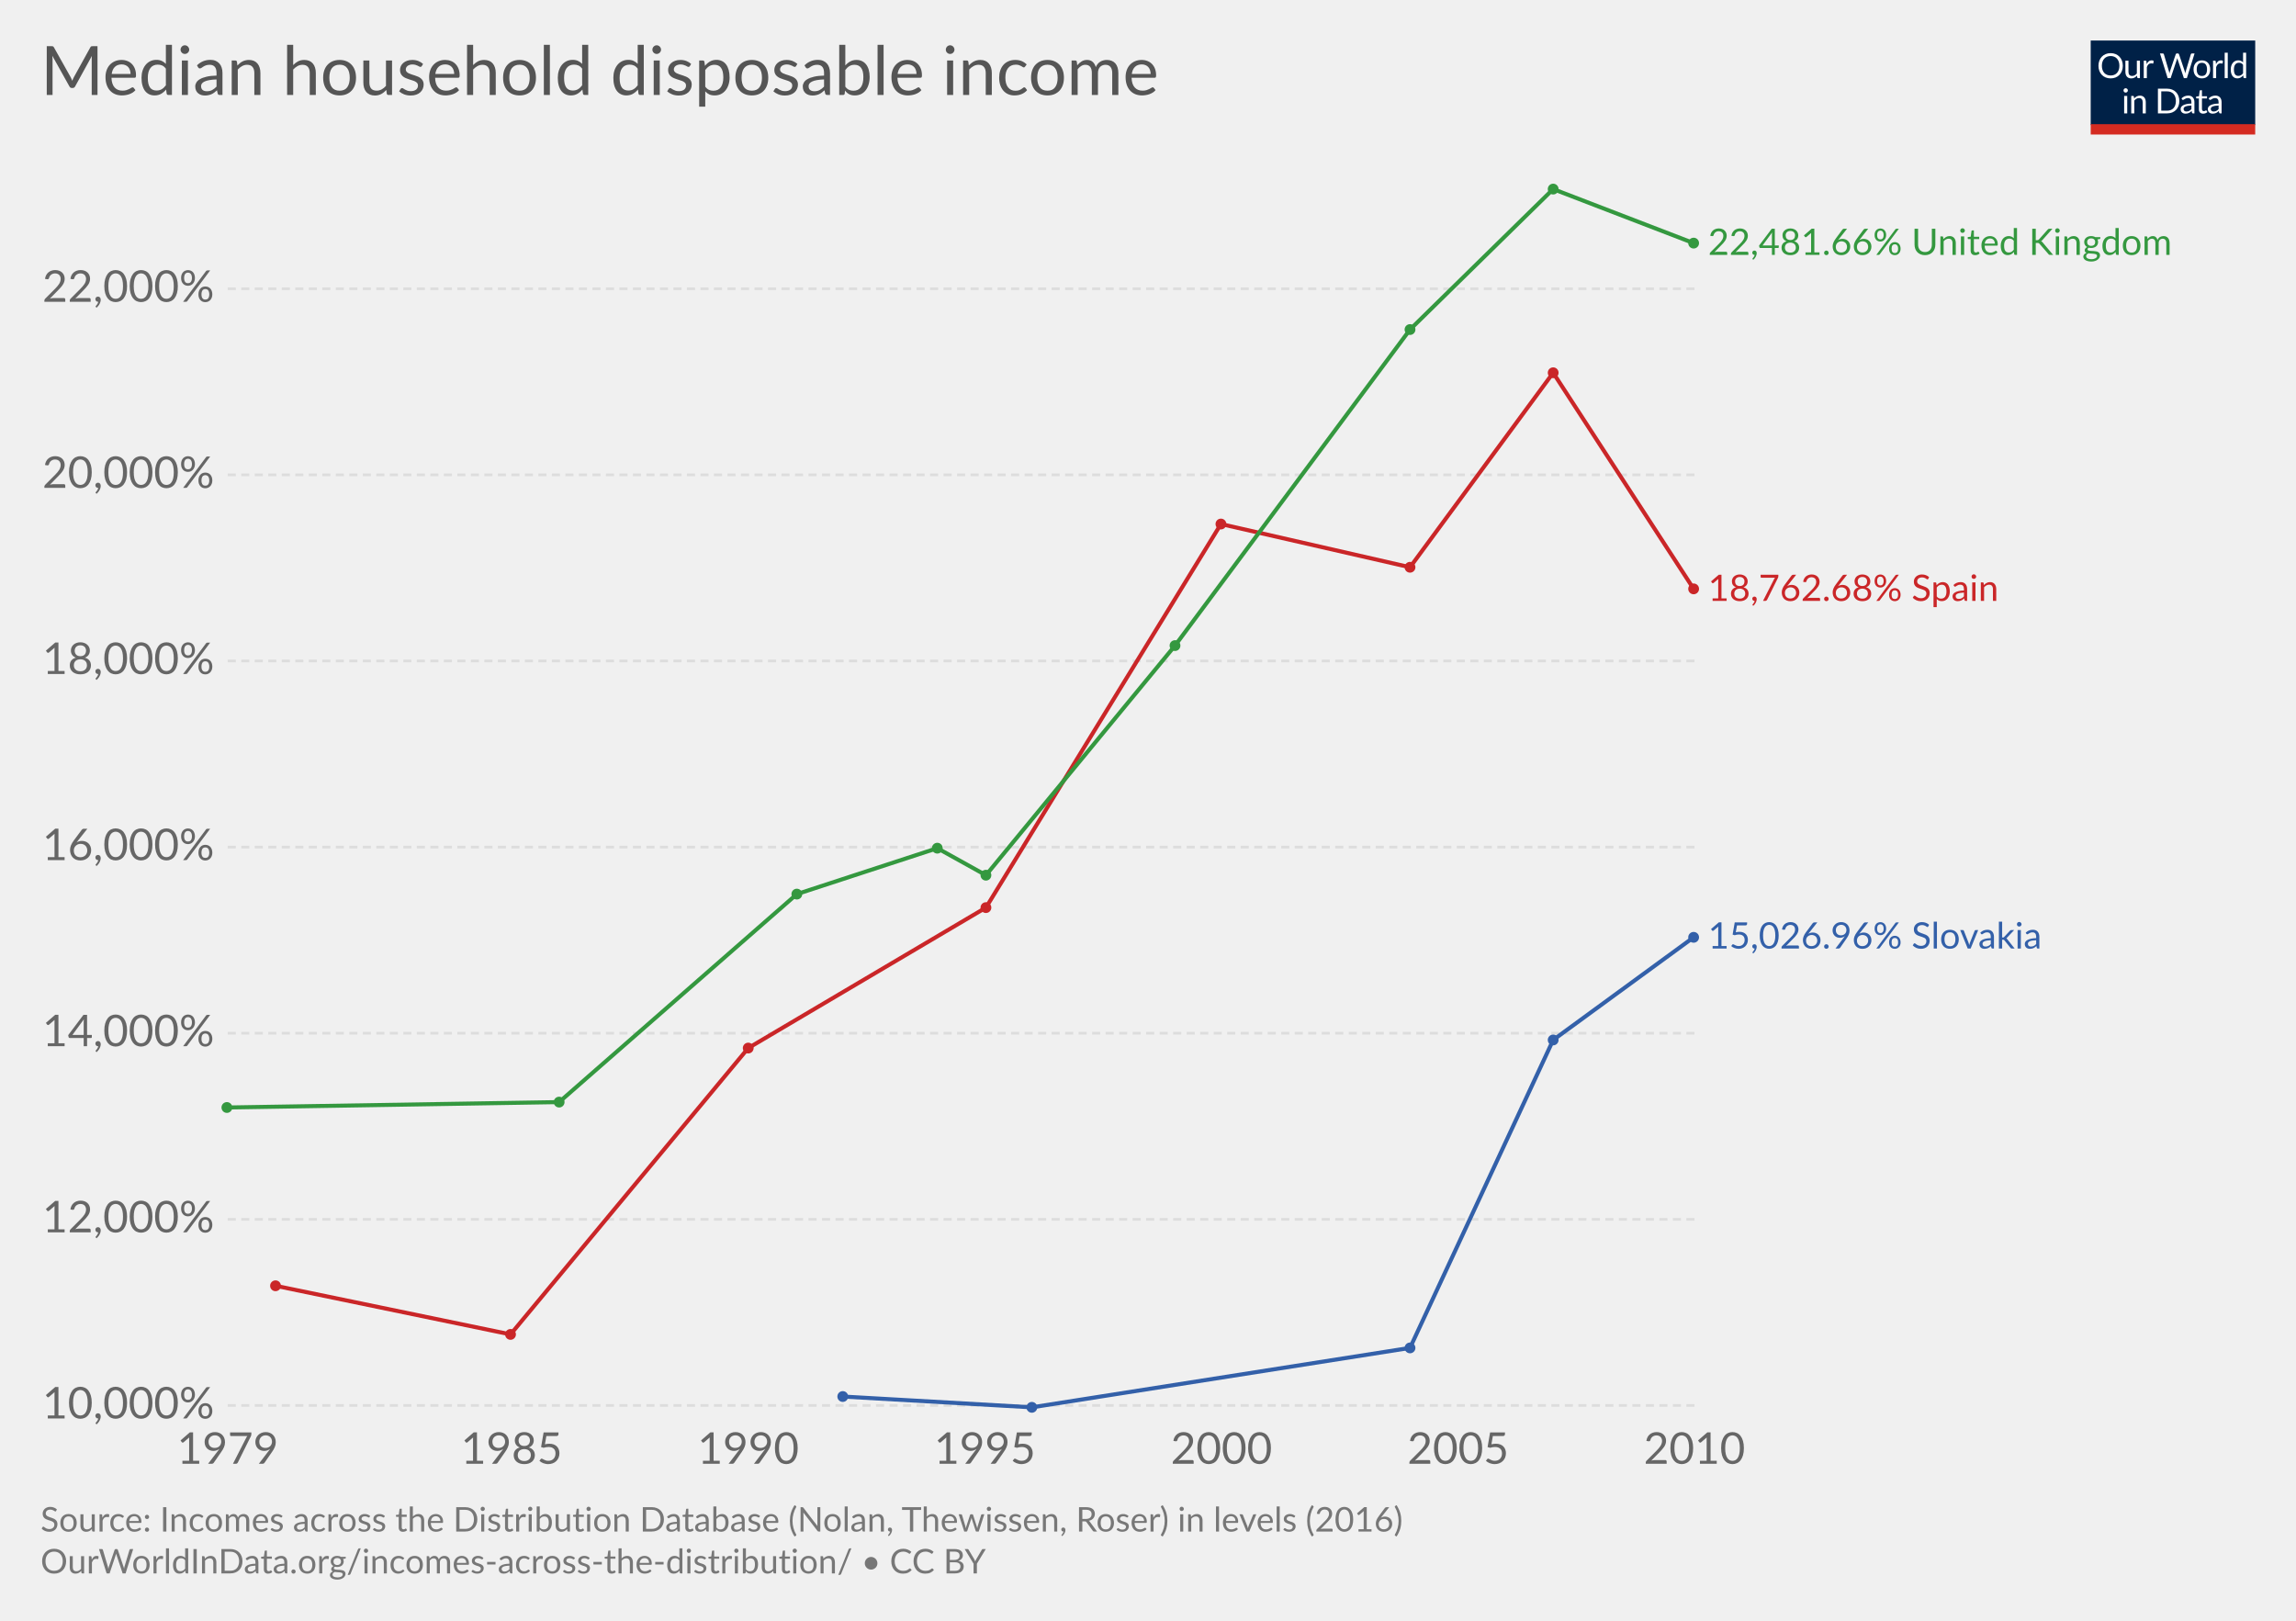
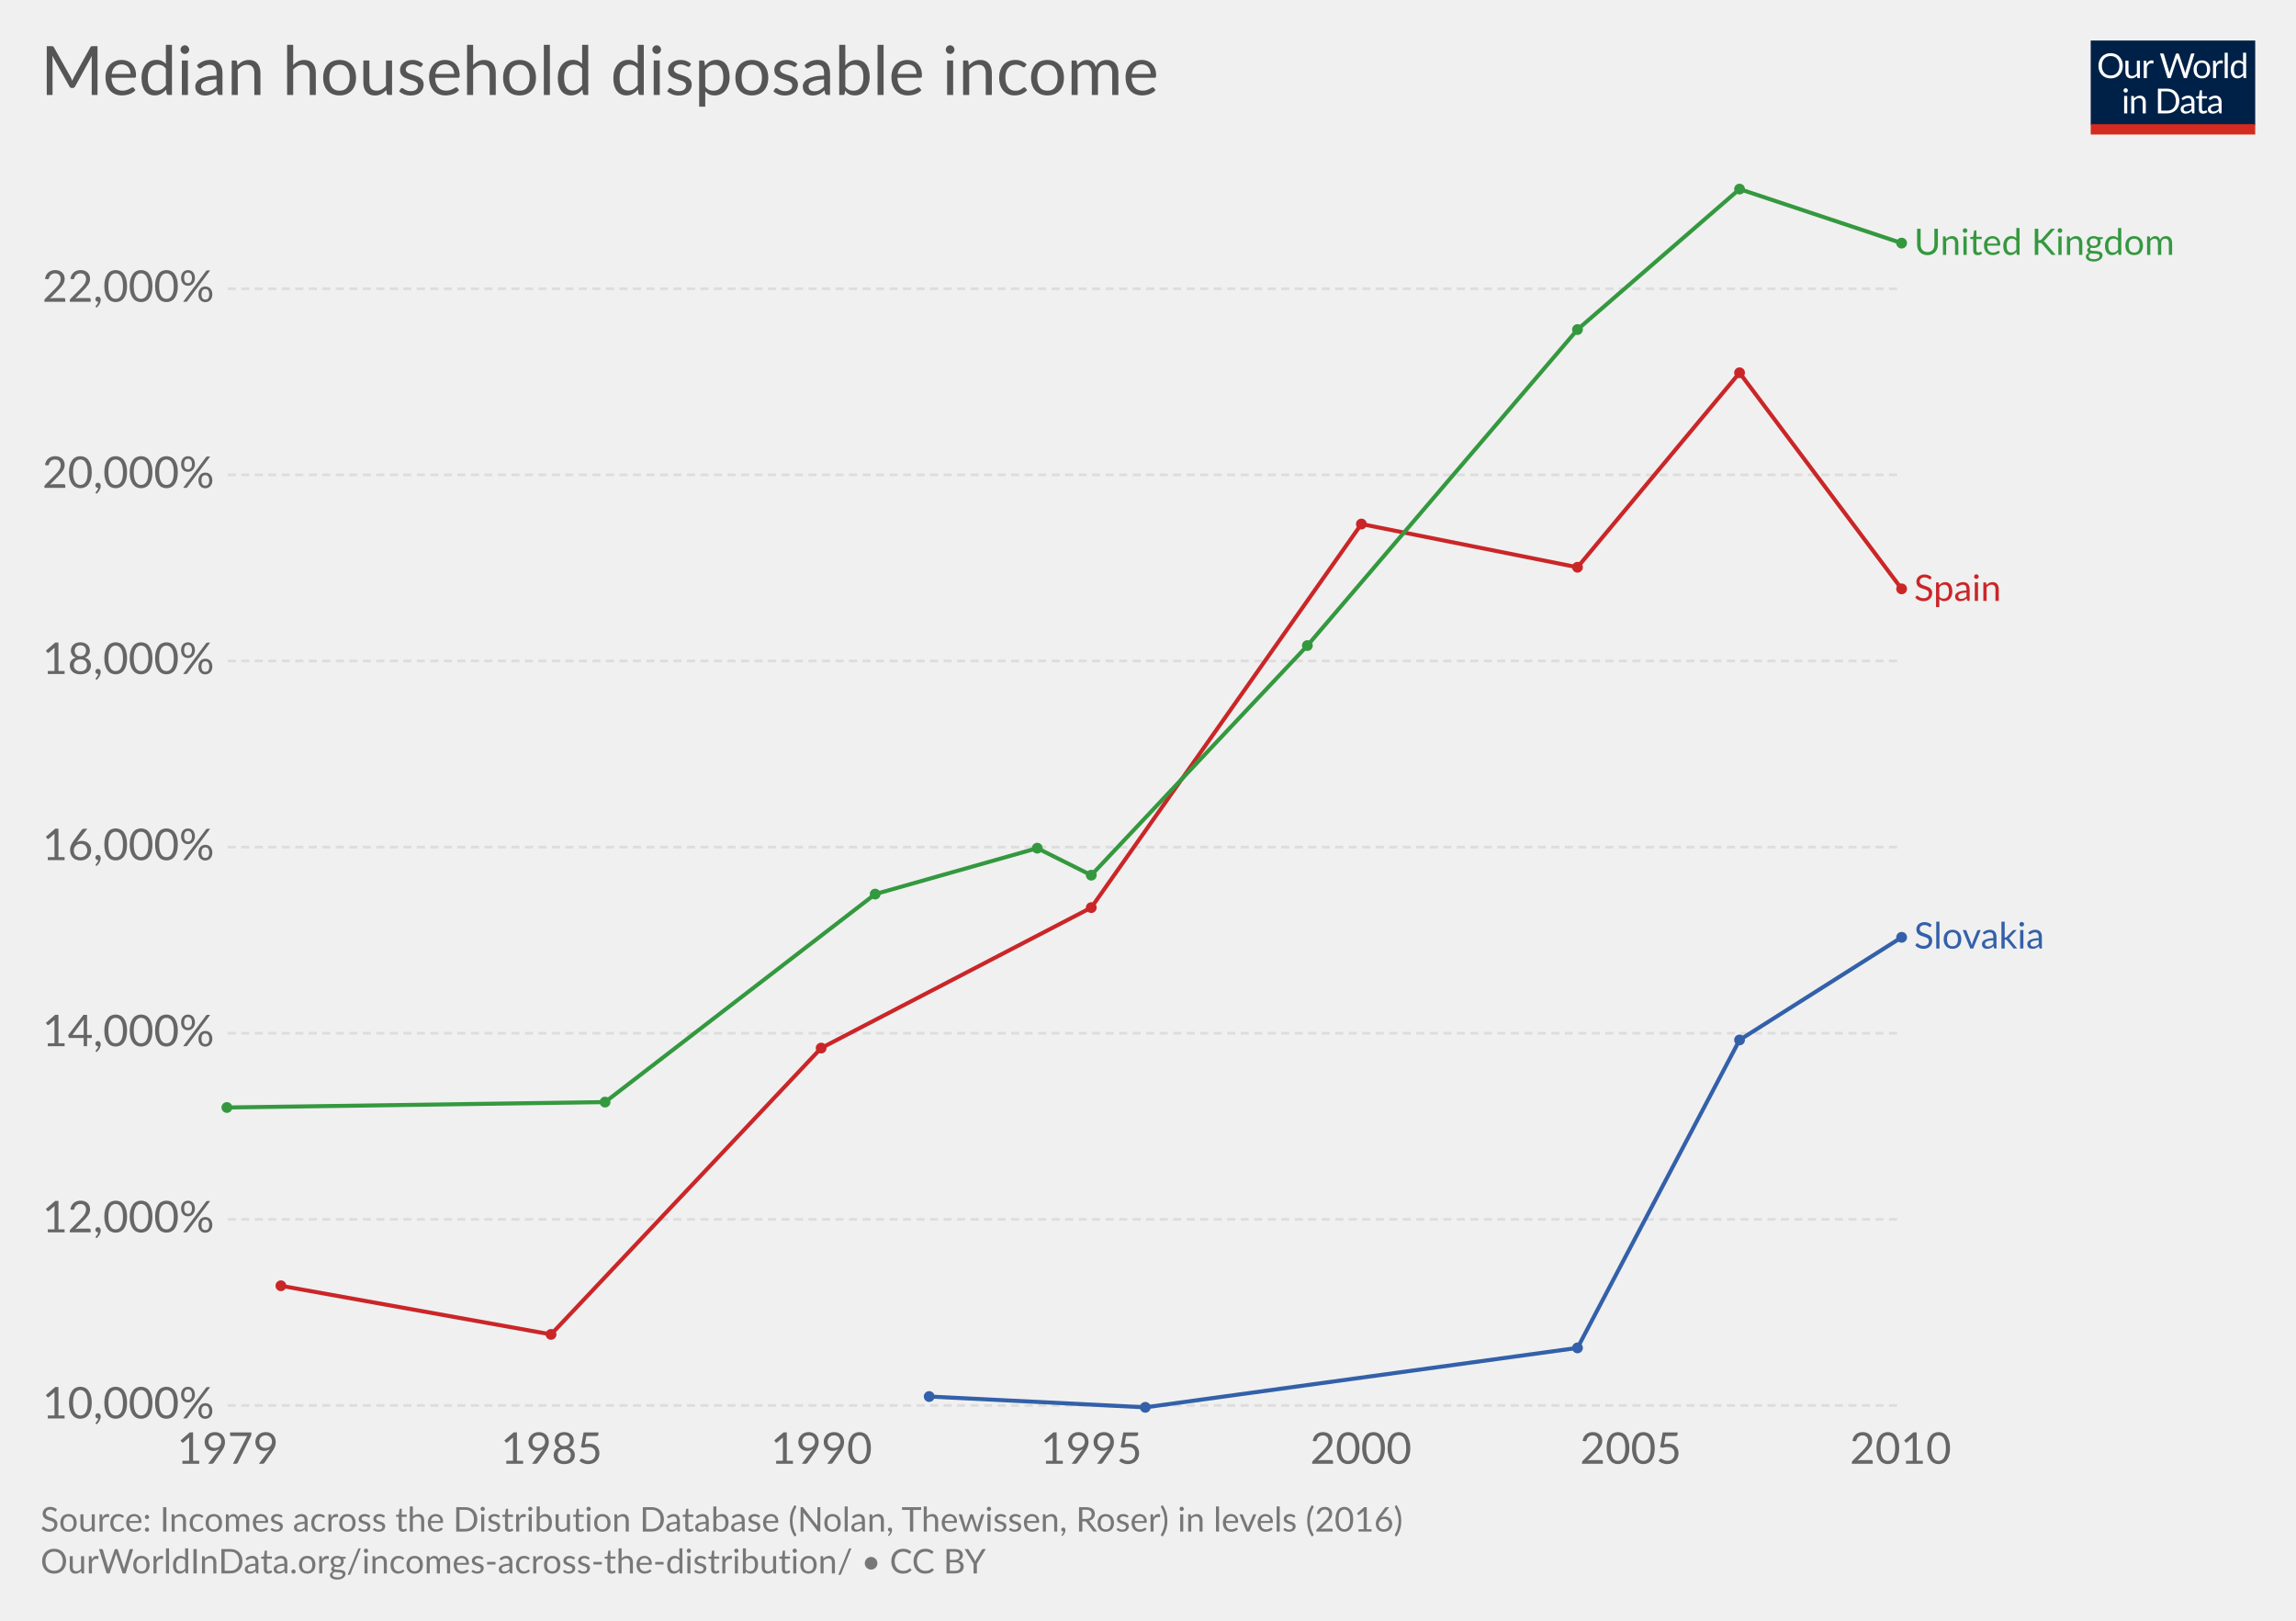
<svg xmlns="http://www.w3.org/2000/svg" version="1.1" style="font-family:Lato, 'Helvetica Neue', Helvetica, Arial, sans-serif;font-size:18px;background-color:white;text-rendering:optimizeLegibility;-webkit-font-smoothing:antialiased" width="850" height="600">
  <g class="HeaderView">
    <g transform="translate(774, 15) scale(0.29)">
      <svg width="210" height="120" viewBox="0 0 210 120" fill="none">
        <g clip-path="url(#clip0)">
          <path d="M0 0H210V107.89H0V0Z" fill="#002147" />
          <path d="M40.979 32.248C40.979 34.609 40.605 36.78 39.857 38.76C39.109 40.725 38.053 42.419 36.689 43.842C35.325 45.265 33.682 46.372 31.761 47.164C29.854 47.941 27.742 48.33 25.425 48.33C23.107 48.33 20.995 47.941 19.089 47.164C17.182 46.372 15.547 45.265 14.183 43.842C12.819 42.419 11.763 40.725 11.015 38.76C10.267 36.78 9.893 34.609 9.893 32.248C9.893 29.887 10.267 27.723 11.015 25.758C11.763 23.778 12.819 22.077 14.183 20.654C15.547 19.217 17.182 18.102 19.089 17.31C20.995 16.518 23.107 16.122 25.425 16.122C27.742 16.122 29.854 16.518 31.761 17.31C33.682 18.102 35.325 19.217 36.689 20.654C38.053 22.077 39.109 23.778 39.857 25.758C40.605 27.723 40.979 29.887 40.979 32.248ZM36.601 32.248C36.601 30.312 36.337 28.574 35.809 27.034C35.281 25.494 34.533 24.196 33.565 23.14C32.597 22.069 31.423 21.248 30.045 20.676C28.666 20.104 27.126 19.818 25.425 19.818C23.738 19.818 22.205 20.104 20.827 20.676C19.448 21.248 18.267 22.069 17.285 23.14C16.317 24.196 15.569 25.494 15.041 27.034C14.513 28.574 14.249 30.312 14.249 32.248C14.249 34.184 14.513 35.922 15.041 37.462C15.569 38.987 16.317 40.285 17.285 41.356C18.267 42.412 19.448 43.226 20.827 43.798C22.205 44.355 23.738 44.634 25.425 44.634C27.126 44.634 28.666 44.355 30.045 43.798C31.423 43.226 32.597 42.412 33.565 41.356C34.533 40.285 35.281 38.987 35.809 37.462C36.337 35.922 36.601 34.184 36.601 32.248ZM62.823 25.714V48H60.491C59.934 48 59.582 47.729 59.435 47.186L59.127 44.788C58.159 45.859 57.074 46.724 55.871 47.384C54.669 48.029 53.29 48.352 51.735 48.352C50.518 48.352 49.44 48.154 48.501 47.758C47.577 47.347 46.8 46.775 46.169 46.042C45.539 45.309 45.062 44.421 44.739 43.38C44.431 42.339 44.277 41.187 44.277 39.926V25.714H48.193V39.926C48.193 41.613 48.575 42.918 49.337 43.842C50.115 44.766 51.295 45.228 52.879 45.228C54.038 45.228 55.116 44.957 56.113 44.414C57.125 43.857 58.057 43.094 58.907 42.126V25.714H62.823ZM71.43 30.18C72.135 28.655 73 27.467 74.027 26.616C75.053 25.751 76.307 25.318 77.789 25.318C78.258 25.318 78.705 25.369 79.131 25.472C79.571 25.575 79.959 25.736 80.297 25.956L80.011 28.882C79.923 29.249 79.703 29.432 79.351 29.432C79.145 29.432 78.845 29.388 78.449 29.3C78.053 29.212 77.605 29.168 77.107 29.168C76.403 29.168 75.772 29.271 75.215 29.476C74.672 29.681 74.181 29.989 73.741 30.4C73.315 30.796 72.927 31.295 72.575 31.896C72.237 32.483 71.929 33.157 71.651 33.92V48H67.713V25.714H69.957C70.382 25.714 70.675 25.795 70.837 25.956C70.998 26.117 71.108 26.396 71.167 26.792L71.43 30.18ZM132.589 16.474L122.755 48H118.927L110.941 23.954C110.867 23.719 110.794 23.47 110.721 23.206C110.662 22.942 110.596 22.663 110.523 22.37C110.449 22.663 110.376 22.942 110.303 23.206C110.23 23.47 110.156 23.719 110.083 23.954L102.053 48H98.225L88.391 16.474H91.933C92.314 16.474 92.629 16.569 92.879 16.76C93.143 16.951 93.311 17.193 93.385 17.486L99.897 39.398C99.999 39.794 100.095 40.219 100.183 40.674C100.285 41.129 100.381 41.613 100.469 42.126C100.571 41.613 100.674 41.129 100.777 40.674C100.894 40.205 101.019 39.779 101.151 39.398L108.565 17.486C108.653 17.237 108.821 17.009 109.071 16.804C109.335 16.584 109.65 16.474 110.017 16.474H111.249C111.63 16.474 111.938 16.569 112.173 16.76C112.407 16.951 112.583 17.193 112.701 17.486L120.093 39.398C120.225 39.779 120.342 40.19 120.445 40.63C120.562 41.07 120.672 41.532 120.775 42.016C120.848 41.532 120.929 41.07 121.017 40.63C121.105 40.19 121.2 39.779 121.303 39.398L127.837 17.486C127.91 17.222 128.072 16.987 128.321 16.782C128.585 16.577 128.9 16.474 129.267 16.474H132.589ZM141.94 25.362C143.568 25.362 145.034 25.633 146.34 26.176C147.645 26.719 148.76 27.489 149.684 28.486C150.608 29.483 151.312 30.693 151.796 32.116C152.294 33.524 152.544 35.101 152.544 36.846C152.544 38.606 152.294 40.19 151.796 41.598C151.312 43.006 150.608 44.209 149.684 45.206C148.76 46.203 147.645 46.973 146.34 47.516C145.034 48.044 143.568 48.308 141.94 48.308C140.297 48.308 138.816 48.044 137.496 47.516C136.19 46.973 135.076 46.203 134.152 45.206C133.228 44.209 132.516 43.006 132.018 41.598C131.534 40.19 131.292 38.606 131.292 36.846C131.292 35.101 131.534 33.524 132.018 32.116C132.516 30.693 133.228 29.483 134.152 28.486C135.076 27.489 136.19 26.719 137.496 26.176C138.816 25.633 140.297 25.362 141.94 25.362ZM141.94 45.25C144.14 45.25 145.782 44.517 146.868 43.05C147.953 41.569 148.496 39.508 148.496 36.868C148.496 34.213 147.953 32.145 146.868 30.664C145.782 29.183 144.14 28.442 141.94 28.442C140.825 28.442 139.85 28.633 139.014 29.014C138.192 29.395 137.503 29.945 136.946 30.664C136.403 31.383 135.992 32.27 135.714 33.326C135.45 34.367 135.318 35.548 135.318 36.868C135.318 39.508 135.86 41.569 136.946 43.05C138.046 44.517 139.71 45.25 141.94 45.25ZM159.908 30.18C160.612 28.655 161.478 27.467 162.504 26.616C163.531 25.751 164.785 25.318 166.266 25.318C166.736 25.318 167.183 25.369 167.608 25.472C168.048 25.575 168.437 25.736 168.774 25.956L168.488 28.882C168.4 29.249 168.18 29.432 167.828 29.432C167.623 29.432 167.322 29.388 166.926 29.3C166.53 29.212 166.083 29.168 165.584 29.168C164.88 29.168 164.25 29.271 163.692 29.476C163.15 29.681 162.658 29.989 162.218 30.4C161.793 30.796 161.404 31.295 161.052 31.896C160.715 32.483 160.407 33.157 160.128 33.92V48H156.19V25.714H158.434C158.86 25.714 159.153 25.795 159.314 25.956C159.476 26.117 159.586 26.396 159.644 26.792L159.908 30.18ZM174.946 15.594V48H171.03V15.594H174.946ZM194.496 31.016C193.763 30.033 192.971 29.351 192.12 28.97C191.269 28.574 190.316 28.376 189.26 28.376C187.192 28.376 185.601 29.117 184.486 30.598C183.371 32.079 182.814 34.191 182.814 36.934C182.814 38.386 182.939 39.633 183.188 40.674C183.437 41.701 183.804 42.551 184.288 43.226C184.772 43.886 185.366 44.37 186.07 44.678C186.774 44.986 187.573 45.14 188.468 45.14C189.759 45.14 190.881 44.847 191.834 44.26C192.802 43.673 193.689 42.845 194.496 41.774V31.016ZM198.412 15.594V48H196.08C195.523 48 195.171 47.729 195.024 47.186L194.672 44.48C193.719 45.624 192.633 46.548 191.416 47.252C190.199 47.956 188.791 48.308 187.192 48.308C185.916 48.308 184.757 48.066 183.716 47.582C182.675 47.083 181.787 46.357 181.054 45.404C180.321 44.451 179.756 43.263 179.36 41.84C178.964 40.417 178.766 38.782 178.766 36.934C178.766 35.291 178.986 33.766 179.426 32.358C179.866 30.935 180.497 29.703 181.318 28.662C182.139 27.621 183.144 26.807 184.332 26.22C185.535 25.619 186.884 25.318 188.38 25.318C189.744 25.318 190.91 25.553 191.878 26.022C192.861 26.477 193.733 27.115 194.496 27.936V15.594H198.412ZM46.614 70.714V93H42.698V70.714H46.614ZM47.45 63.718C47.45 64.099 47.369 64.459 47.208 64.796C47.061 65.119 46.856 65.412 46.592 65.676C46.343 65.925 46.042 66.123 45.69 66.27C45.352 66.417 44.993 66.49 44.612 66.49C44.23 66.49 43.871 66.417 43.534 66.27C43.211 66.123 42.925 65.925 42.676 65.676C42.426 65.412 42.228 65.119 42.082 64.796C41.935 64.459 41.862 64.099 41.862 63.718C41.862 63.337 41.935 62.977 42.082 62.64C42.228 62.288 42.426 61.987 42.676 61.738C42.925 61.474 43.211 61.269 43.534 61.122C43.871 60.975 44.23 60.902 44.612 60.902C44.993 60.902 45.352 60.975 45.69 61.122C46.042 61.269 46.343 61.474 46.592 61.738C46.856 61.987 47.061 62.288 47.208 62.64C47.369 62.977 47.45 63.337 47.45 63.718ZM55.424 73.948C55.908 73.405 56.422 72.914 56.964 72.474C57.507 72.034 58.079 71.66 58.68 71.352C59.296 71.029 59.941 70.787 60.616 70.626C61.306 70.45 62.046 70.362 62.838 70.362C64.055 70.362 65.126 70.567 66.05 70.978C66.989 71.374 67.766 71.946 68.382 72.694C69.013 73.427 69.49 74.315 69.812 75.356C70.135 76.397 70.296 77.549 70.296 78.81V93H66.358V78.81C66.358 77.123 65.969 75.818 65.192 74.894C64.43 73.955 63.264 73.486 61.694 73.486C60.535 73.486 59.45 73.765 58.438 74.322C57.441 74.879 56.517 75.635 55.666 76.588V93H51.728V70.714H54.082C54.639 70.714 54.984 70.985 55.116 71.528L55.424 73.948ZM113.129 77.248C113.129 79.609 112.755 81.758 112.007 83.694C111.259 85.63 110.203 87.287 108.839 88.666C107.475 90.045 105.832 91.115 103.911 91.878C102.004 92.626 99.892 93 97.575 93H85.805V61.474H97.575C99.892 61.474 102.004 61.855 103.911 62.618C105.832 63.366 107.475 64.437 108.839 65.83C110.203 67.209 111.259 68.866 112.007 70.802C112.755 72.738 113.129 74.887 113.129 77.248ZM108.751 77.248C108.751 75.312 108.487 73.581 107.959 72.056C107.431 70.531 106.683 69.24 105.715 68.184C104.747 67.128 103.574 66.321 102.195 65.764C100.816 65.207 99.276 64.928 97.575 64.928H90.073V89.546H97.575C99.276 89.546 100.816 89.267 102.195 88.71C103.574 88.153 104.747 87.353 105.715 86.312C106.683 85.256 107.431 83.965 107.959 82.44C108.487 80.915 108.751 79.184 108.751 77.248ZM128.553 82.968C126.749 83.027 125.209 83.173 123.933 83.408C122.672 83.628 121.638 83.921 120.831 84.288C120.039 84.655 119.46 85.087 119.093 85.586C118.741 86.085 118.565 86.642 118.565 87.258C118.565 87.845 118.661 88.351 118.851 88.776C119.042 89.201 119.299 89.553 119.621 89.832C119.959 90.096 120.347 90.294 120.787 90.426C121.242 90.543 121.726 90.602 122.239 90.602C122.929 90.602 123.559 90.536 124.131 90.404C124.703 90.257 125.239 90.052 125.737 89.788C126.251 89.524 126.735 89.209 127.189 88.842C127.659 88.475 128.113 88.057 128.553 87.588V82.968ZM115.903 73.86C117.135 72.672 118.463 71.785 119.885 71.198C121.308 70.611 122.885 70.318 124.615 70.318C125.862 70.318 126.969 70.523 127.937 70.934C128.905 71.345 129.719 71.917 130.379 72.65C131.039 73.383 131.538 74.271 131.875 75.312C132.213 76.353 132.381 77.497 132.381 78.744V93H130.643C130.262 93 129.969 92.941 129.763 92.824C129.558 92.692 129.397 92.443 129.279 92.076L128.839 89.964C128.253 90.507 127.681 90.991 127.123 91.416C126.566 91.827 125.979 92.179 125.363 92.472C124.747 92.751 124.087 92.963 123.383 93.11C122.694 93.271 121.924 93.352 121.073 93.352C120.208 93.352 119.394 93.235 118.631 93C117.869 92.751 117.201 92.384 116.629 91.9C116.072 91.416 115.625 90.807 115.287 90.074C114.965 89.326 114.803 88.446 114.803 87.434C114.803 86.554 115.045 85.711 115.529 84.904C116.013 84.083 116.798 83.357 117.883 82.726C118.969 82.095 120.384 81.582 122.129 81.186C123.875 80.775 126.016 80.541 128.553 80.482V78.744C128.553 77.013 128.179 75.708 127.431 74.828C126.683 73.933 125.591 73.486 124.153 73.486C123.185 73.486 122.371 73.611 121.711 73.86C121.066 74.095 120.501 74.366 120.017 74.674C119.548 74.967 119.137 75.239 118.785 75.488C118.448 75.723 118.111 75.84 117.773 75.84C117.509 75.84 117.282 75.774 117.091 75.642C116.901 75.495 116.739 75.319 116.607 75.114L115.903 73.86ZM143.568 93.352C141.808 93.352 140.451 92.861 139.498 91.878C138.559 90.895 138.09 89.48 138.09 87.632V73.992H135.406C135.171 73.992 134.973 73.926 134.812 73.794C134.65 73.647 134.57 73.427 134.57 73.134V71.572L138.222 71.11L139.124 64.224C139.168 64.004 139.263 63.828 139.41 63.696C139.571 63.549 139.776 63.476 140.026 63.476H142.006V71.154H148.452V73.992H142.006V87.368C142.006 88.307 142.233 89.003 142.688 89.458C143.142 89.913 143.729 90.14 144.448 90.14C144.858 90.14 145.21 90.089 145.504 89.986C145.812 89.869 146.076 89.744 146.296 89.612C146.516 89.48 146.699 89.363 146.846 89.26C147.007 89.143 147.146 89.084 147.264 89.084C147.469 89.084 147.652 89.209 147.814 89.458L148.958 91.328C148.283 91.959 147.469 92.457 146.516 92.824C145.562 93.176 144.58 93.352 143.568 93.352ZM163.253 82.968C161.449 83.027 159.909 83.173 158.633 83.408C157.372 83.628 156.338 83.921 155.531 84.288C154.739 84.655 154.16 85.087 153.793 85.586C153.441 86.085 153.265 86.642 153.265 87.258C153.265 87.845 153.36 88.351 153.551 88.776C153.742 89.201 153.998 89.553 154.321 89.832C154.658 90.096 155.047 90.294 155.487 90.426C155.942 90.543 156.426 90.602 156.939 90.602C157.628 90.602 158.259 90.536 158.831 90.404C159.403 90.257 159.938 90.052 160.437 89.788C160.95 89.524 161.434 89.209 161.889 88.842C162.358 88.475 162.813 88.057 163.253 87.588V82.968ZM150.603 73.86C151.835 72.672 153.162 71.785 154.585 71.198C156.008 70.611 157.584 70.318 159.315 70.318C160.562 70.318 161.669 70.523 162.637 70.934C163.605 71.345 164.419 71.917 165.079 72.65C165.739 73.383 166.238 74.271 166.575 75.312C166.912 76.353 167.081 77.497 167.081 78.744V93H165.343C164.962 93 164.668 92.941 164.463 92.824C164.258 92.692 164.096 92.443 163.979 92.076L163.539 89.964C162.952 90.507 162.38 90.991 161.823 91.416C161.266 91.827 160.679 92.179 160.063 92.472C159.447 92.751 158.787 92.963 158.083 93.11C157.394 93.271 156.624 93.352 155.773 93.352C154.908 93.352 154.094 93.235 153.331 93C152.568 92.751 151.901 92.384 151.329 91.9C150.772 91.416 150.324 90.807 149.987 90.074C149.664 89.326 149.503 88.446 149.503 87.434C149.503 86.554 149.745 85.711 150.229 84.904C150.713 84.083 151.498 83.357 152.583 82.726C153.668 82.095 155.084 81.582 156.829 81.186C158.574 80.775 160.716 80.541 163.253 80.482V78.744C163.253 77.013 162.879 75.708 162.131 74.828C161.383 73.933 160.29 73.486 158.853 73.486C157.885 73.486 157.071 73.611 156.411 73.86C155.766 74.095 155.201 74.366 154.717 74.674C154.248 74.967 153.837 75.239 153.485 75.488C153.148 75.723 152.81 75.84 152.473 75.84C152.209 75.84 151.982 75.774 151.791 75.642C151.6 75.495 151.439 75.319 151.307 75.114L150.603 73.86Z" fill="white" />
          <rect y="106.789" width="210" height="13.211" fill="#D42B21" />
        </g>
        <defs>
          <clipPath id="clip0">
            <rect width="210" height="120" fill="white" />
          </clipPath>
        </defs>
      </svg>
    </g>
    <a href="https://ourworldindata.org/grapher/median-income-EEG" target="_blank">
      <text font-size="25.20" x="15.0" y="35.2" fill="#555">
        <tspan x="15" y="35.16">Median household disposable income</tspan>
      </text>
    </a>
  </g>
  <g class="LineChart">
    <defs>
-       <clipPath id="boundsClip-2753">
+       <clipPath id="boundsClip-19">
        <rect x="74.314" y="0" width="830" height="943.8" />
      </clipPath>
    </defs>
    <g class="AxisBoxView">
      <g class="HorizontalAxis">
        <text x="84.3" y="541.9" fill="#666" text-anchor="middle" font-size="16.2">1979</text>
-         <text x="189.4" y="541.9" fill="#666" text-anchor="middle" font-size="16.2">1985</text>
-         <text x="277" y="541.9" fill="#666" text-anchor="middle" font-size="16.2">1990</text>
-         <text x="364.6" y="541.9" fill="#666" text-anchor="middle" font-size="16.2">1995</text>
-         <text x="452.2" y="541.9" fill="#666" text-anchor="middle" font-size="16.2">2000</text>
-         <text x="539.8" y="541.9" fill="#666" text-anchor="middle" font-size="16.2">2005</text>
-         <text x="627.3" y="541.9" fill="#666" text-anchor="middle" font-size="16.2">2010</text>
+         <text x="204.2" y="541.9" fill="#666" text-anchor="middle" font-size="16.2">1985</text>
+         <text x="304.1" y="541.9" fill="#666" text-anchor="middle" font-size="16.2">1990</text>
+         <text x="404" y="541.9" fill="#666" text-anchor="middle" font-size="16.2">1995</text>
+         <text x="503.8" y="541.9" fill="#666" text-anchor="middle" font-size="16.2">2000</text>
+         <text x="603.7" y="541.9" fill="#666" text-anchor="middle" font-size="16.2">2005</text>
+         <text x="703.6" y="541.9" fill="#666" text-anchor="middle" font-size="16.2">2010</text>
      </g>
      <g class="VerticalAxis">
        <text x="79.31" y="520.3" fill="#666" dominant-baseline="middle" text-anchor="end" font-size="16.2">10,000%</text>
        <text x="79.31" y="451.4" fill="#666" dominant-baseline="middle" text-anchor="end" font-size="16.2">12,000%</text>
        <text x="79.31" y="382.5" fill="#666" dominant-baseline="middle" text-anchor="end" font-size="16.2">14,000%</text>
        <text x="79.31" y="313.6" fill="#666" dominant-baseline="middle" text-anchor="end" font-size="16.2">16,000%</text>
        <text x="79.31" y="244.7" fill="#666" dominant-baseline="middle" text-anchor="end" font-size="16.2">18,000%</text>
        <text x="79.31" y="175.8" fill="#666" dominant-baseline="middle" text-anchor="end" font-size="16.2">20,000%</text>
        <text x="79.31" y="106.9" fill="#666" dominant-baseline="middle" text-anchor="end" font-size="16.2">22,000%</text>
      </g>
      <g class="AxisGridLines">
-         <line x1="84.31" y1="520.3" x2="627.34" y2="520.3" stroke="#ddd" stroke-dasharray="3,2" />
-         <line x1="84.31" y1="451.4" x2="627.34" y2="451.4" stroke="#ddd" stroke-dasharray="3,2" />
-         <line x1="84.31" y1="382.5" x2="627.34" y2="382.5" stroke="#ddd" stroke-dasharray="3,2" />
-         <line x1="84.31" y1="313.6" x2="627.34" y2="313.6" stroke="#ddd" stroke-dasharray="3,2" />
-         <line x1="84.31" y1="244.7" x2="627.34" y2="244.7" stroke="#ddd" stroke-dasharray="3,2" />
-         <line x1="84.31" y1="175.8" x2="627.34" y2="175.8" stroke="#ddd" stroke-dasharray="3,2" />
-         <line x1="84.31" y1="106.9" x2="627.34" y2="106.9" stroke="#ddd" stroke-dasharray="3,2" />
+         <line x1="84.31" y1="520.3" x2="703.61" y2="520.3" stroke="#ddd" stroke-dasharray="3,2" />
+         <line x1="84.31" y1="451.4" x2="703.61" y2="451.4" stroke="#ddd" stroke-dasharray="3,2" />
+         <line x1="84.31" y1="382.5" x2="703.61" y2="382.5" stroke="#ddd" stroke-dasharray="3,2" />
+         <line x1="84.31" y1="313.6" x2="703.61" y2="313.6" stroke="#ddd" stroke-dasharray="3,2" />
+         <line x1="84.31" y1="244.7" x2="703.61" y2="244.7" stroke="#ddd" stroke-dasharray="3,2" />
+         <line x1="84.31" y1="175.8" x2="703.61" y2="175.8" stroke="#ddd" stroke-dasharray="3,2" />
+         <line x1="84.31" y1="106.9" x2="703.61" y2="106.9" stroke="#ddd" stroke-dasharray="3,2" />
      </g>
    </g>
-     <g clip-path="url(#boundsClip-2753)">
+     <g clip-path="url(#boundsClip-19)">
      <g class="HeightedLegend clickable">
        <g class="legendMark">
-           <rect x="627.335" y="83.55" width="207.665" height="13.5" fill="#fff" opacity="0" />
-           <text font-size="13.50" x="632.3" y="94.3" fill="#34983f">
-             <tspan x="632.335" y="94.35">22,481.66% United Kingdom</tspan>
+           <rect x="703.61" y="83.55" width="131.39" height="13.5" fill="#fff" opacity="0" />
+           <text font-size="13.50" x="708.6" y="94.3" fill="#34983f">
+             <tspan x="708.61" y="94.35">United Kingdom</tspan>
          </text>
        </g>
        <g class="legendMark">
-           <rect x="627.335" y="211.65" width="145.97" height="13.5" fill="#fff" opacity="0" />
-           <text font-size="13.50" x="632.3" y="222.5" fill="#ca2628">
-             <tspan x="632.335" y="222.45">18,762.68% Spain</tspan>
+           <rect x="703.61" y="211.65" width="69.695" height="13.5" fill="#fff" opacity="0" />
+           <text font-size="13.50" x="708.6" y="222.5" fill="#ca2628">
+             <tspan x="708.61" y="222.45">Spain</tspan>
          </text>
        </g>
        <g class="legendMark">
-           <rect x="627.335" y="340.35" width="162.44" height="13.5" fill="#fff" opacity="0" />
-           <text font-size="13.50" x="632.3" y="351.2" fill="#3360a9">
-             <tspan x="632.335" y="351.15">15,026.96% Slovakia</tspan>
+           <rect x="703.61" y="340.35" width="86.165" height="13.5" fill="#fff" opacity="0" />
+           <text font-size="13.50" x="708.6" y="351.2" fill="#3360a9">
+             <tspan x="708.61" y="351.15">Slovakia</tspan>
          </text>
        </g>
      </g>
      <g class="Lines">
-         <rect x="84" y="70" width="543" height="451" fill="rgba(255,255,255,0)" opacity="0" />
+         <rect x="84" y="70" width="619" height="451" fill="rgba(255,255,255,0)" opacity="0" />
        <g class="key-Slovakia_0">
-           <path stroke="#3360a9" stroke-linecap="round" d="M312 517L382 521L522 499L575 385L627 347" fill="none" stroke-width="1.5" />
+           <path stroke="#3360a9" stroke-linecap="round" d="M344 517L424 521L584 499L644 385L704 347" fill="none" stroke-width="1.5" />
          <g fill="#3360a9">
-             <circle cx="312" cy="517" r="2" />
-             <circle cx="382" cy="521" r="2" />
-             <circle cx="522" cy="499" r="2" />
-             <circle cx="575" cy="385" r="2" />
-             <circle cx="627" cy="347" r="2" />
+             <circle cx="344" cy="517" r="2" />
+             <circle cx="424" cy="521" r="2" />
+             <circle cx="584" cy="499" r="2" />
+             <circle cx="644" cy="385" r="2" />
+             <circle cx="704" cy="347" r="2" />
          </g>
        </g>
        <g class="key-Spain_0">
-           <path stroke="#ca2628" stroke-linecap="round" d="M102 476L189 494L277 388L365 336L452 194L522 210L575 138L627 218" fill="none" stroke-width="1.5" />
+           <path stroke="#ca2628" stroke-linecap="round" d="M104 476L204 494L304 388L404 336L504 194L584 210L644 138L704 218" fill="none" stroke-width="1.5" />
          <g fill="#ca2628">
-             <circle cx="102" cy="476" r="2" />
-             <circle cx="189" cy="494" r="2" />
-             <circle cx="277" cy="388" r="2" />
-             <circle cx="365" cy="336" r="2" />
-             <circle cx="452" cy="194" r="2" />
-             <circle cx="522" cy="210" r="2" />
-             <circle cx="575" cy="138" r="2" />
-             <circle cx="627" cy="218" r="2" />
+             <circle cx="104" cy="476" r="2" />
+             <circle cx="204" cy="494" r="2" />
+             <circle cx="304" cy="388" r="2" />
+             <circle cx="404" cy="336" r="2" />
+             <circle cx="504" cy="194" r="2" />
+             <circle cx="584" cy="210" r="2" />
+             <circle cx="644" cy="138" r="2" />
+             <circle cx="704" cy="218" r="2" />
          </g>
        </g>
        <g class="key-United-Kingdom_0">
-           <path stroke="#34983f" stroke-linecap="round" d="M84 410L207 408L295 331L347 314L365 324L435 239L522 122L575 70L627 90" fill="none" stroke-width="1.5" />
+           <path stroke="#34983f" stroke-linecap="round" d="M84 410L224 408L324 331L384 314L404 324L484 239L584 122L644 70L704 90" fill="none" stroke-width="1.5" />
          <g fill="#34983f">
            <circle cx="84" cy="410" r="2" />
-             <circle cx="207" cy="408" r="2" />
-             <circle cx="295" cy="331" r="2" />
-             <circle cx="347" cy="314" r="2" />
-             <circle cx="365" cy="324" r="2" />
-             <circle cx="435" cy="239" r="2" />
-             <circle cx="522" cy="122" r="2" />
-             <circle cx="575" cy="70" r="2" />
-             <circle cx="627" cy="90" r="2" />
+             <circle cx="224" cy="408" r="2" />
+             <circle cx="324" cy="331" r="2" />
+             <circle cx="384" cy="314" r="2" />
+             <circle cx="404" cy="324" r="2" />
+             <circle cx="484" cy="239" r="2" />
+             <circle cx="584" cy="122" r="2" />
+             <circle cx="644" cy="70" r="2" />
+             <circle cx="704" cy="90" r="2" />
          </g>
        </g>
      </g>
    </g>
  </g>
  <g class="SourcesFooter" style="fill:#777">
    <g class="clickable" style="fill:#777">
      <text font-size="12.60" x="15.0" y="567.0">
        <tspan x="15" y="566.98">Source: Incomes across the Distribution Database (Nolan, Thewissen, Roser) in levels (2016)</tspan>
      </text>
    </g>
    <text font-size="12.60" x="15.0" y="582.5">
      <tspan x="15" y="582.48">
        <a target="_blank" style="fill: #777;" href="https://ourworldindata.org/incomes-across-the-distribution/">OurWorldInData.org/incomes-across-the-distribution/</a> • <a style="fill: #777;" class="cclogo" href="http://creativecommons.org/licenses/by/4.0/deed.en_US" target="_blank">CC BY</a>
      </tspan>
    </text>
  </g>
</svg>
